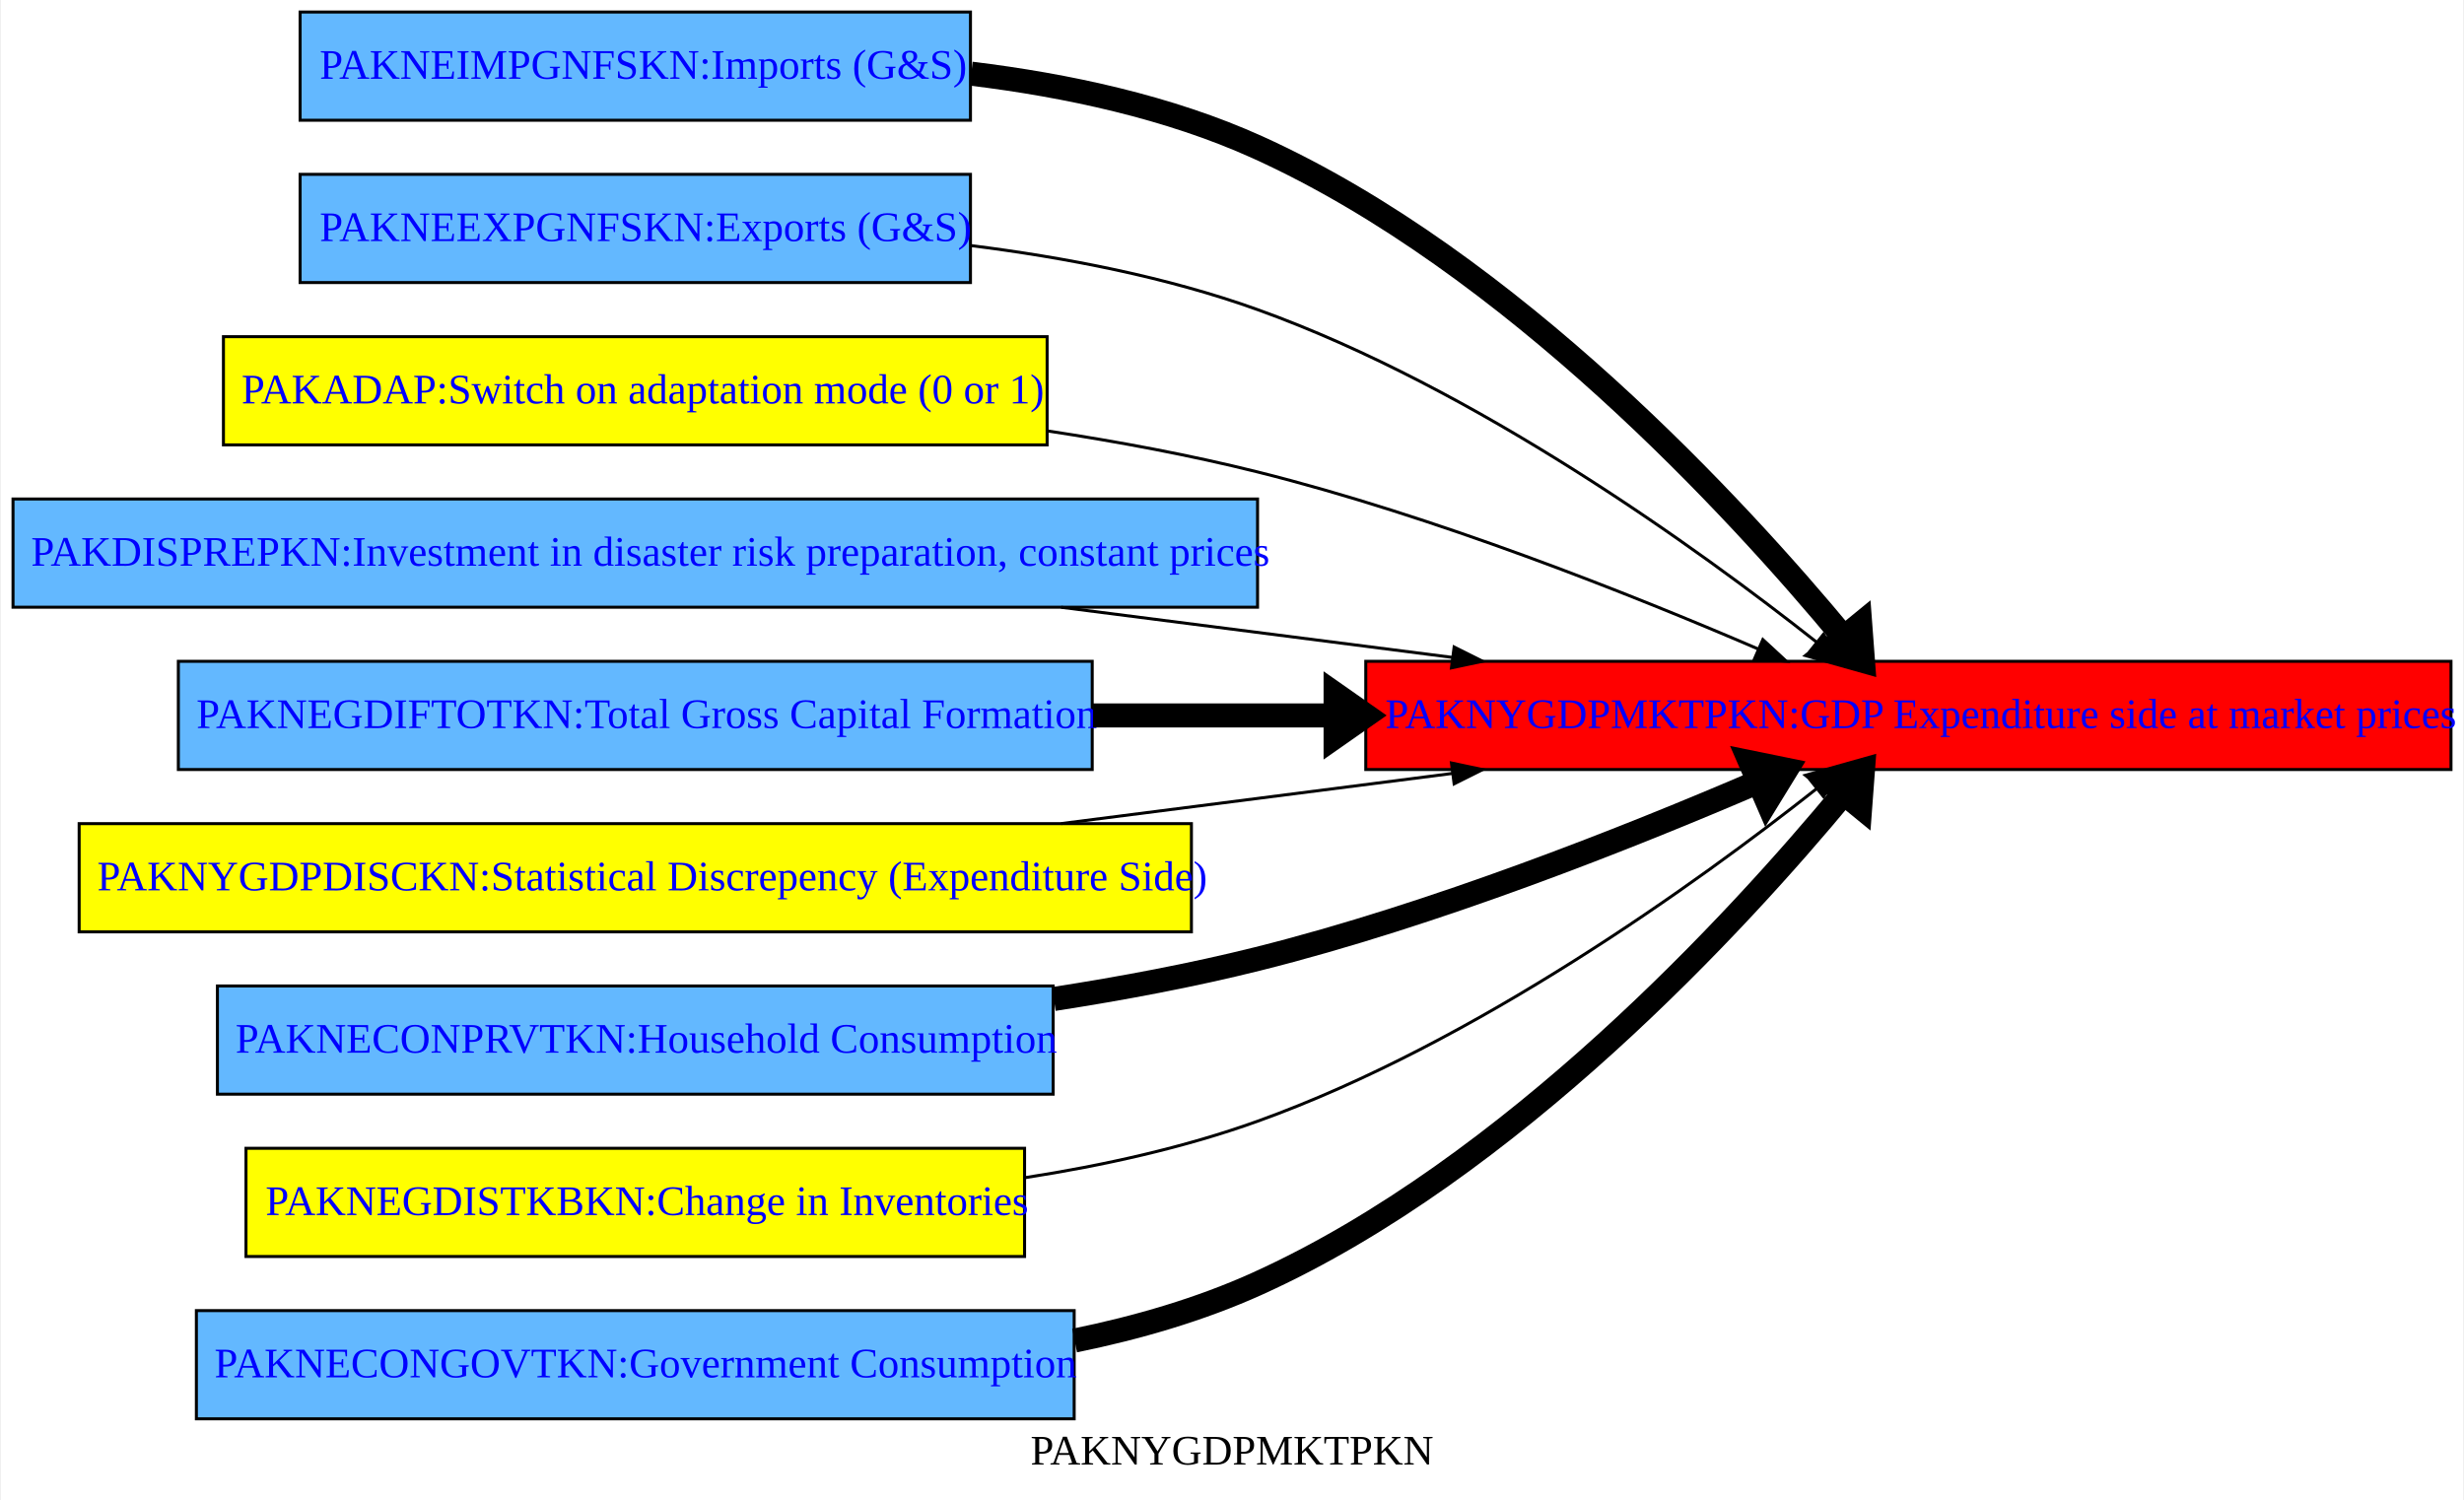
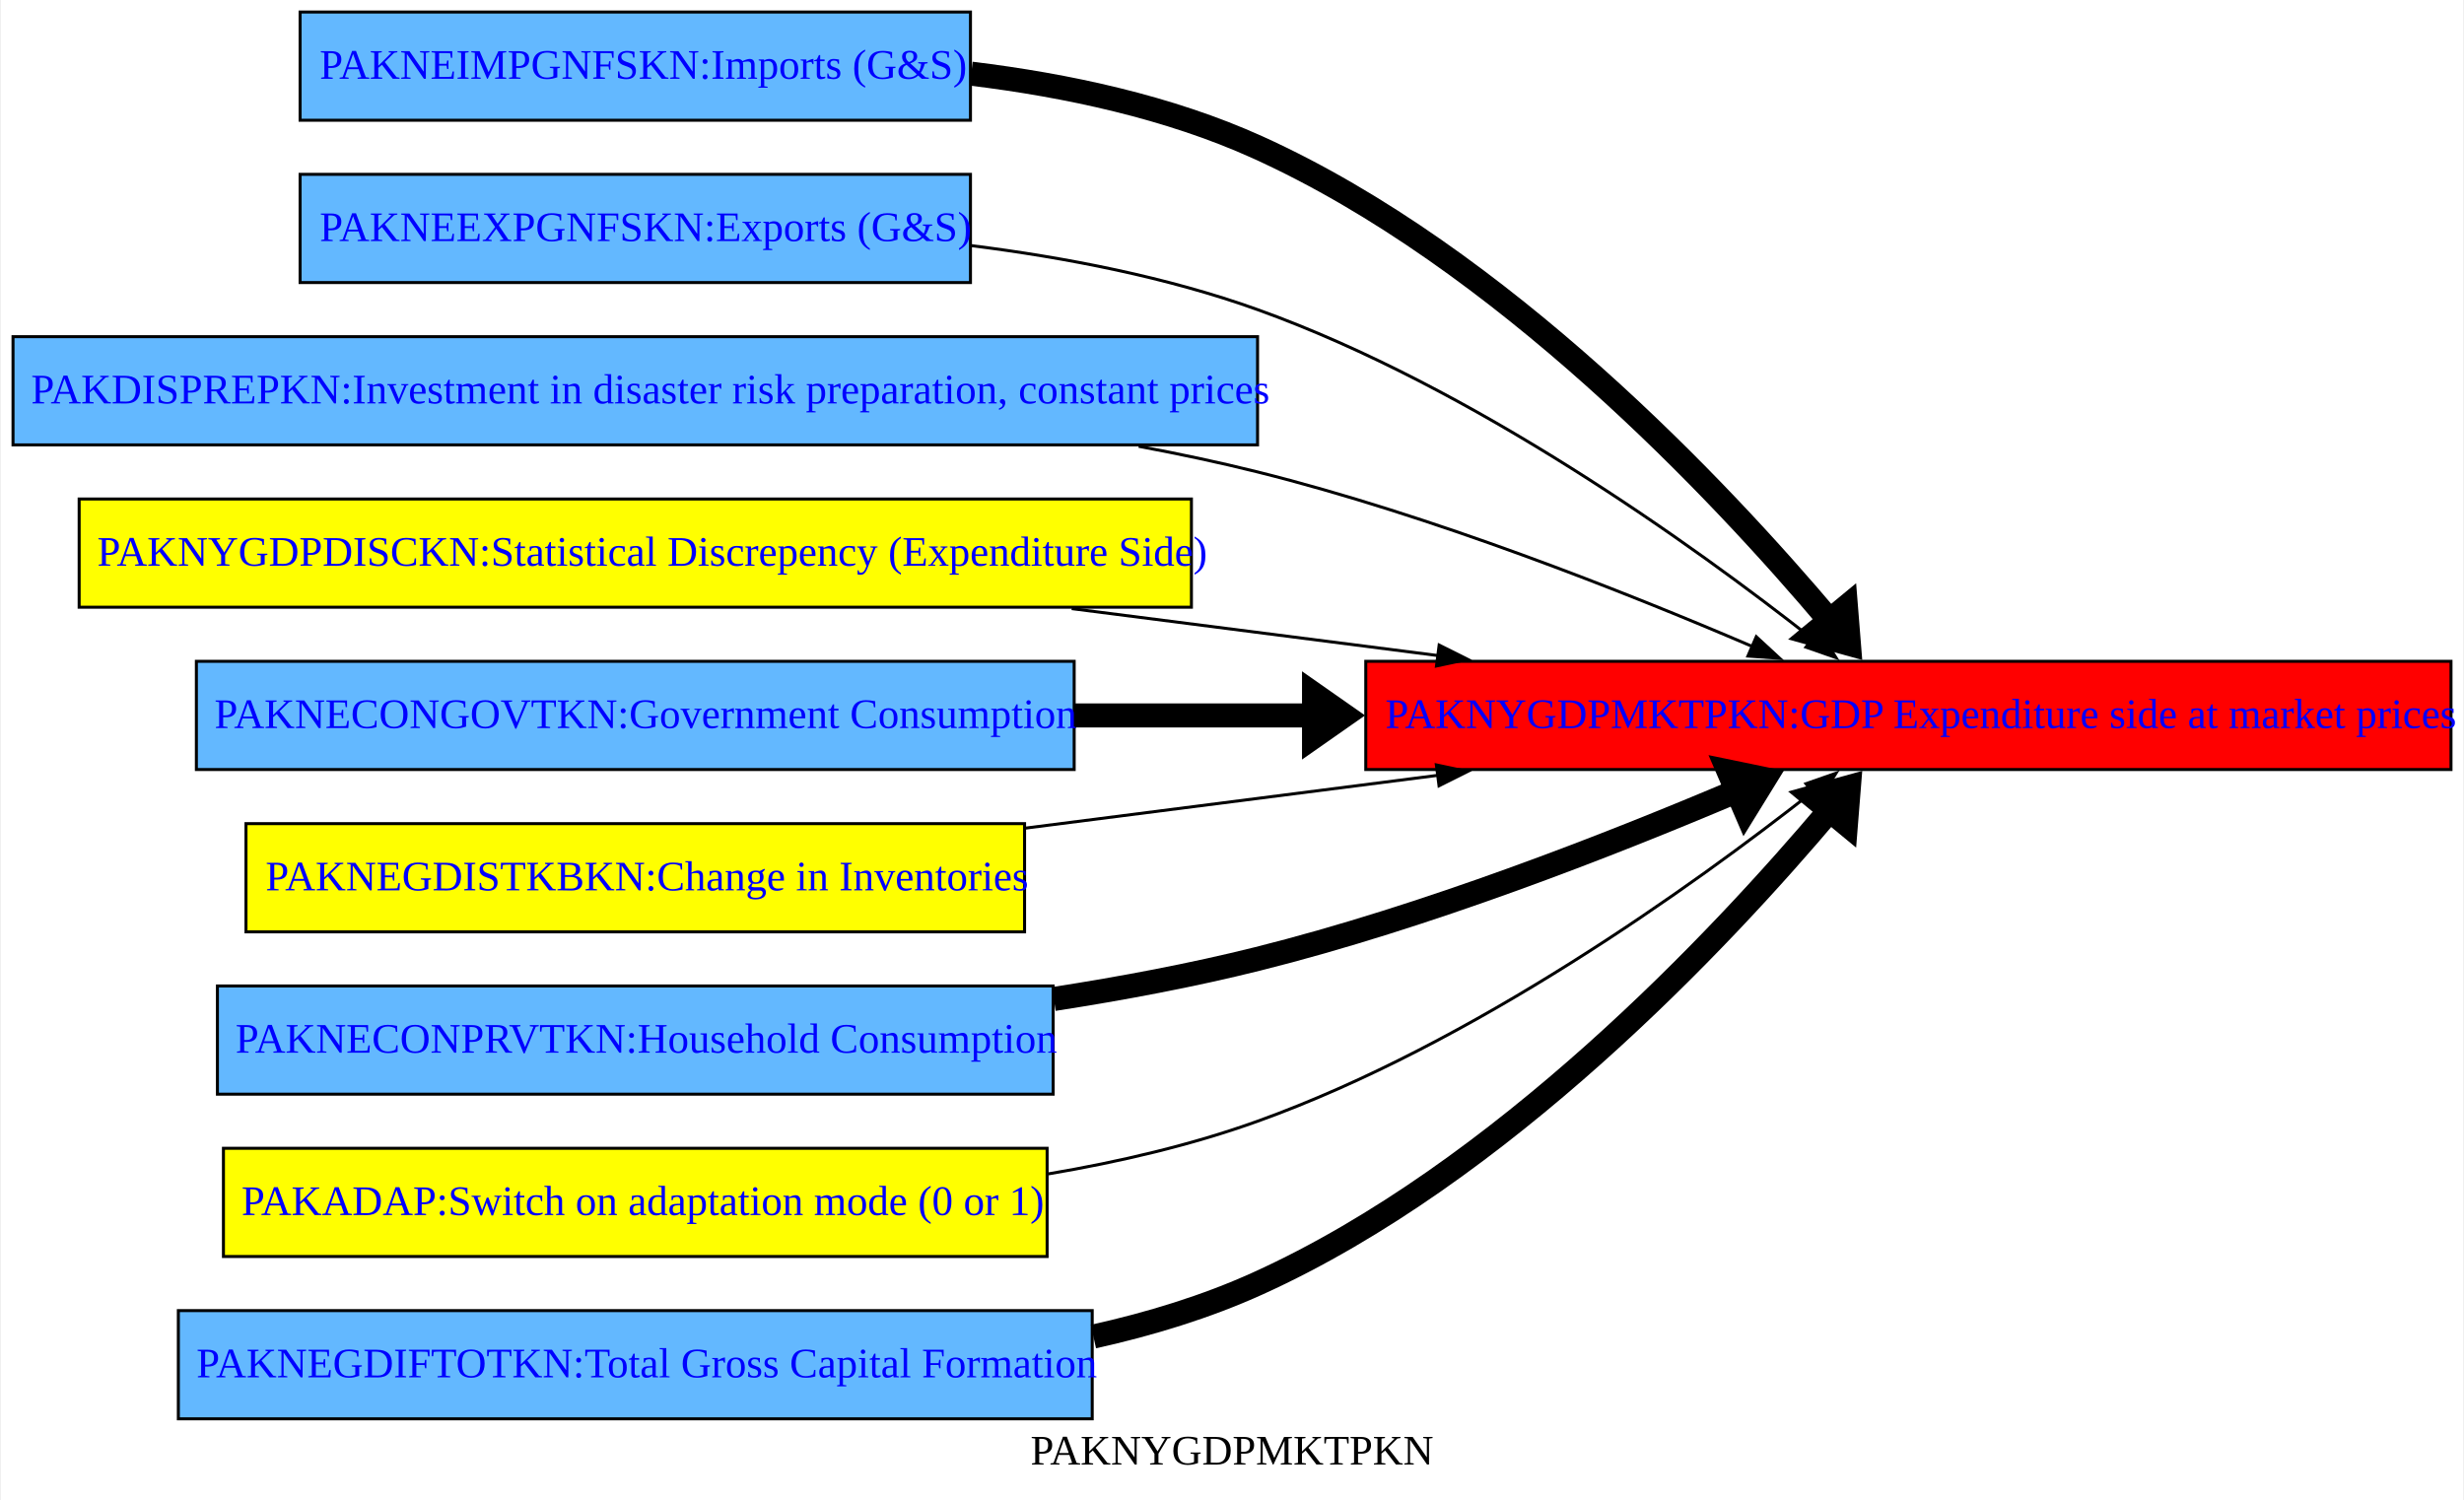
<svg xmlns="http://www.w3.org/2000/svg" xmlns:xlink="http://www.w3.org/1999/xlink" width="432pt" height="263pt" viewBox="0.00 0.00 432.00 263.21">
  <g id="graph0" class="graph" transform="scale(0.527473 0.527473) rotate(0) translate(4 495)">
    <polygon fill="white" stroke="none" points="-4,4 -4,-495 815,-495 815,4 -4,4" />
    <text text-anchor="middle" x="405.5" y="-7.8" font-family="Times New Roman,serif" font-size="14.00">PAKNYGDPMKTPKN</text>
    <g id="node1" class="node">
      <g id="a_node1">
        <a xlink:title="Imports (G&amp;S) FRML &lt;Z,EXO&gt; PAKNEIMPGNFSKN = (PAKNEIMPGNFSKN(-1)*EXP(-PAKNEIMPGNFSKN_A+ (-0.324143718656754*(LOG(PAKNEIMPGNFSKN(-1))-LOG(PAKNEGDETTOTKN(-1))+0.8*LOG(PAKNEIMPGNFSXN(-1)/PAKNYGDPFCSTXN(-1)))-0.583459272245018+1*((LOG(PAKNEGDETTOTKN))-(LOG(PAKNEGDETTOTKN(-1))))-0.0921874580409631*((LOG(PAKNEIMPGNFSXN/PAKNYGDPFCSTXN))-(LOG(PAKNEIMPGNFSXN(-1)/PAKNYGDPFCSTXN(-1))))-0.0361746331863615*DURING_2012) )) * (1-PAKNEIMPGNFSKN_D)+ PAKNEIMPGNFSKN_X*PAKNEIMPGNFSKN_D  $">
          <polygon fill="#63b8ff" stroke="black" points="318.5,-491 95.5,-491 95.5,-455 318.5,-455 318.5,-491" />
          <text text-anchor="start" x="102" y="-468.8" font-family="Times New Roman,serif" font-size="14.00" fill="blue">PAKNEIMPGNFSKN:Imports (G&amp;S)</text>
        </a>
      </g>
    </g>
-     <g id="node2" class="node">
-       <g id="a_node2">
+     <g id="node4" class="node">
+       <g id="a_node4">
        <a xlink:title="GDP Expenditure side at market prices FRML  &lt;&gt; PAKNYGDPMKTPKN = PAKNECONPRVTKN+PAKNECONGOVTKN+PAKNEGDIFTOTKN+PAKNEGDISTKBKN+PAKNEEXPGNFSKN-PAKNEIMPGNFSKN+PAKNYGDPDISCKN+PAKADAP*PAKDISPREPKN $">
          <polygon fill="red" stroke="black" points="811,-275 450,-275 450,-239 811,-239 811,-275" />
          <text text-anchor="start" x="456.5" y="-252.8" font-family="Times New Roman,serif" font-size="14.00" fill="blue">PAKNYGDPMKTPKN:GDP Expenditure side at market prices</text>
        </a>
      </g>
    </g>
-     <g id="edge7" class="edge">
-       <g id="a_edge7">
+     <g id="edge1" class="edge">
+       <g id="a_edge1">
        <a xlink:href="bogus" xlink:title=" PAKNEIMPGNFSKN -&gt; PAKNYGDPMKTPKN Min. att. -46%  max: 456%">
-           <path fill="none" stroke="black" stroke-width="8" d="M318.75,-470.49C350.57,-466.62 384.59,-459.32 414,-446 498.36,-407.8 573.95,-325.27 608.94,-283.04" />
-           <polygon fill="black" stroke="black" stroke-width="8" points="614.48,-287.33 615.39,-275.16 603.64,-278.46 614.48,-287.33" />
+           <path fill="none" stroke="black" stroke-width="8" d="M318.75,-470.49C350.57,-466.62 384.59,-459.32 414,-446 494.99,-409.33 567.9,-331.79 604.56,-288.28" />
+           <polygon fill="black" stroke="black" stroke-width="8" points="609.74,-293 610.71,-280.83 598.95,-284.09 609.74,-293" />
        </a>
      </g>
    </g>
-     <g id="node3" class="node">
-       <g id="a_node3">
+     <g id="node2" class="node">
+       <g id="a_node2">
        <a xlink:title="Exports (G&amp;S) FRML &lt;Z,EXO&gt; PAKNEEXPGNFSKN = (PAKNEEXPGNFSKN(-1)*EXP(-PAKNEEXPGNFSKN_A+ (-0.35*(LOG(PAKNEEXPGNFSKN(-1))-LOG(PAKXMKT(-1))-0.6*LOG(PAKNEEXPGNFSXN(-1)/(PAKNYGDPFCSTXN(-1))))+1*((LOG(PAKXMKT))-(LOG(PAKXMKT(-1))))+0.3*((LOG(PAKNEEXPGNFSXN/(PAKNYGDPFCSTXN)))-(LOG(PAKNEEXPGNFSXN(-1)/(PAKNYGDPFCSTXN(-1)))))+4.38465374402991-0.237469889780178*DURING_1999-0.230689812873392*DURING_1998+0.320967524344658*DURING_1991+0.250252413901575*DURING_1986) )) * (1-PAKNEEXPGNFSKN_D)+ PAKNEEXPGNFSKN_X*PAKNEEXPGNFSKN_D  $">
          <polygon fill="#63b8ff" stroke="black" points="318.5,-437 95.5,-437 95.5,-401 318.5,-401 318.5,-437" />
          <text text-anchor="start" x="102" y="-414.8" font-family="Times New Roman,serif" font-size="14.00" fill="blue">PAKNEEXPGNFSKN:Exports (G&amp;S)</text>
        </a>
      </g>
    </g>
-     <g id="edge4" class="edge">
-       <g id="a_edge4">
+     <g id="edge3" class="edge">
+       <g id="a_edge3">
        <a xlink:href="bogus" xlink:title=" PAKNEEXPGNFSKN -&gt; PAKNYGDPMKTPKN Min. att. -10%  max: 0%">
-           <path fill="none" stroke="black" d="M318.58,-413.31C350.07,-409.35 383.96,-402.8 414,-392 486.53,-365.93 560.36,-312.64 599.98,-281.37" />
-           <polygon fill="black" stroke="black" points="602.27,-284.02 607.91,-275.05 597.91,-278.55 602.27,-284.02" />
+           <path fill="none" stroke="black" d="M318.85,-413.28C350.26,-409.32 384.04,-402.76 414,-392 485.73,-366.22 558.73,-313.81 598.66,-282.41" />
+           <polygon fill="black" stroke="black" points="600.78,-285.2 606.42,-276.23 596.42,-279.72 600.78,-285.2" />
        </a>
      </g>
    </g>
-     <g id="node4" class="node">
-       <g id="a_node4">
-         <a xlink:title="Switch on adaptation mode (0 or 1) Exogen">
-           <polygon fill="yellow" stroke="black" points="344,-383 70,-383 70,-347 344,-347 344,-383" />
-           <text text-anchor="start" x="76" y="-360.8" font-family="Times New Roman,serif" font-size="14.00" fill="blue">PAKADAP:Switch on adaptation mode (0 or 1)</text>
+     <g id="node3" class="node">
+       <g id="a_node3">
+         <a xlink:title="Investment in disaster risk preparation, constant prices FRML  &lt;&gt; PAKDISPREPKN = PAKDISPREPCN/PAKNYGDPMKTPXN $">
+           <polygon fill="#63b8ff" stroke="black" points="414,-383 0,-383 0,-347 414,-347 414,-383" />
+           <text text-anchor="start" x="6" y="-360.8" font-family="Times New Roman,serif" font-size="14.00" fill="blue">PAKDISPREPKN:Investment in disaster risk preparation, constant prices</text>
        </a>
      </g>
    </g>
    <g id="edge6" class="edge">
      <g id="a_edge6">
-         <a xlink:href="bogus" xlink:title=" PAKADAP -&gt; PAKNYGDPMKTPKN Min. att. -0%  max: 0%">
-           <path fill="none" stroke="black" d="M344.02,-351.66C367.53,-348.08 391.6,-343.6 414,-338 472.76,-323.31 537.47,-297.63 580.49,-279.12" />
-           <polygon fill="black" stroke="black" points="582.09,-282.24 589.87,-275.05 579.3,-275.82 582.09,-282.24" />
+         <a xlink:href="bogus" xlink:title=" PAKDISPREPKN -&gt; PAKNYGDPMKTPKN Min. att. -0%  max: 0%">
+           <path fill="none" stroke="black" d="M374.46,-346.53C387.91,-344.02 401.23,-341.19 414,-338 471.91,-323.53 535.59,-298.37 578.61,-279.93" />
+           <polygon fill="black" stroke="black" points="579.9,-283.18 587.69,-275.99 577.12,-276.75 579.9,-283.18" />
        </a>
      </g>
    </g>
    <g id="node5" class="node">
      <g id="a_node5">
-         <a xlink:title="Investment in disaster risk preparation, constant prices FRML  &lt;&gt; PAKDISPREPKN = PAKDISPREPCN/PAKNYGDPMKTPXN $">
-           <polygon fill="#63b8ff" stroke="black" points="414,-329 0,-329 0,-293 414,-293 414,-329" />
-           <text text-anchor="start" x="6" y="-306.8" font-family="Times New Roman,serif" font-size="14.00" fill="blue">PAKDISPREPKN:Investment in disaster risk preparation, constant prices</text>
+         <a xlink:title="Statistical Discrepency (Expenditure Side) Exogen">
+           <polygon fill="yellow" stroke="black" points="392,-329 22,-329 22,-293 392,-293 392,-329" />
+           <text text-anchor="start" x="28" y="-306.8" font-family="Times New Roman,serif" font-size="14.00" fill="blue">PAKNYGDPDISCKN:Statistical Discrepency (Expenditure Side)</text>
+         </a>
+       </g>
+     </g>
+     <g id="edge7" class="edge">
+       <g id="a_edge7">
+         <a xlink:href="bogus" xlink:title=" PAKNYGDPDISCKN -&gt; PAKNYGDPMKTPKN Min. att. -0%  max: 0%">
+           <path fill="none" stroke="black" d="M352.17,-292.53C391.51,-287.49 434.29,-282.01 474.21,-276.89" />
+           <polygon fill="black" stroke="black" points="474.41,-280.4 483.89,-275.66 473.52,-273.45 474.41,-280.4" />
+         </a>
+       </g>
+     </g>
+     <g id="node6" class="node">
+       <g id="a_node6">
+         <a xlink:title="Government Consumption FRML  &lt;&gt; PAKNECONGOVTKN = PAKNECONGOVTCN/PAKNECONGOVTXN $">
+           <polygon fill="#63b8ff" stroke="black" points="353,-275 61,-275 61,-239 353,-239 353,-275" />
+           <text text-anchor="start" x="67" y="-252.8" font-family="Times New Roman,serif" font-size="14.00" fill="blue">PAKNECONGOVTKN:Government Consumption</text>
+         </a>
+       </g>
+     </g>
+     <g id="edge8" class="edge">
+       <g id="a_edge8">
+         <a xlink:href="bogus" xlink:title=" PAKNECONGOVTKN -&gt; PAKNYGDPMKTPKN Min. att. -108%  max: 835%">
+           <path fill="none" stroke="black" stroke-width="8" d="M353.35,-257C379.08,-257 406.25,-257 433.1,-257" />
+           <polygon fill="black" stroke="black" stroke-width="8" points="432.79,-264 442.79,-257 432.79,-250 432.79,-264" />
+         </a>
+       </g>
+     </g>
+     <g id="node7" class="node">
+       <g id="a_node7">
+         <a xlink:title="Change in Inventories Exogen">
+           <polygon fill="yellow" stroke="black" points="336.5,-221 77.5,-221 77.5,-185 336.5,-185 336.5,-221" />
+           <text text-anchor="start" x="84" y="-198.8" font-family="Times New Roman,serif" font-size="14.00" fill="blue">PAKNEGDISTKBKN:Change in Inventories</text>
        </a>
      </g>
    </g>
    <g id="edge5" class="edge">
      <g id="a_edge5">
-         <a xlink:href="bogus" xlink:title=" PAKDISPREPKN -&gt; PAKNYGDPMKTPKN Min. att. -0%  max: 0%">
-           <path fill="none" stroke="black" d="M348.65,-292.98C390.42,-287.63 436.35,-281.75 478.74,-276.31" />
-           <polygon fill="black" stroke="black" points="479.39,-279.76 488.87,-275.02 478.5,-272.82 479.39,-279.76" />
-         </a>
-       </g>
-     </g>
-     <g id="node6" class="node">
-       <g id="a_node6">
-         <a xlink:title="Total Gross Capital Formation FRML  &lt;&gt; PAKNEGDIFTOTKN = PAKNEGDIFGOVKN+PAKNEGDIFPRVKN $">
-           <polygon fill="#63b8ff" stroke="black" points="359,-275 55,-275 55,-239 359,-239 359,-275" />
-           <text text-anchor="start" x="61" y="-252.8" font-family="Times New Roman,serif" font-size="14.00" fill="blue">PAKNEGDIFTOTKN:Total Gross Capital Formation</text>
-         </a>
-       </g>
-     </g>
-     <g id="edge3" class="edge">
-       <g id="a_edge3">
-         <a xlink:href="bogus" xlink:title=" PAKNEGDIFTOTKN -&gt; PAKNYGDPMKTPKN Min. att. -36%  max: 366%">
-           <path fill="none" stroke="black" stroke-width="8" d="M359.28,-257C385.34,-257 412.73,-257 439.66,-257" />
-           <polygon fill="black" stroke="black" stroke-width="8" points="439.96,-264 449.96,-257 439.96,-250 439.96,-264" />
-         </a>
-       </g>
-     </g>
-     <g id="node7" class="node">
-       <g id="a_node7">
-         <a xlink:title="Statistical Discrepency (Expenditure Side) Exogen">
-           <polygon fill="yellow" stroke="black" points="392,-221 22,-221 22,-185 392,-185 392,-221" />
-           <text text-anchor="start" x="28" y="-198.8" font-family="Times New Roman,serif" font-size="14.00" fill="blue">PAKNYGDPDISCKN:Statistical Discrepency (Expenditure Side)</text>
-         </a>
-       </g>
-     </g>
-     <g id="edge8" class="edge">
-       <g id="a_edge8">
-         <a xlink:href="bogus" xlink:title=" PAKNYGDPDISCKN -&gt; PAKNYGDPMKTPKN Min. att. -0%  max: 0%">
-           <path fill="none" stroke="black" d="M348.65,-221.02C390.42,-226.37 436.35,-232.25 478.74,-237.69" />
-           <polygon fill="black" stroke="black" points="478.5,-241.18 488.87,-238.98 479.39,-234.24 478.5,-241.18" />
+         <a xlink:href="bogus" xlink:title=" PAKNEGDISTKBKN -&gt; PAKNYGDPMKTPKN Min. att. -0%  max: 0%">
+           <path fill="none" stroke="black" d="M336.75,-219.5C380.05,-225.04 428.82,-231.29 473.96,-237.07" />
+           <polygon fill="black" stroke="black" points="473.48,-240.54 483.85,-238.34 474.37,-233.6 473.48,-240.54" />
        </a>
      </g>
    </g>
    <g id="node8" class="node">
      <g id="a_node8">
        <a xlink:title="Household Consumption FRML &lt;Z,EXO&gt; PAKNECONPRVTKN = (PAKNECONPRVTKN(-1)*EXP(-PAKNECONPRVTKN_A+ (-0.2*(LOG(PAKNECONPRVTKN(-1))-LOG((PAKNYYWBTOTLCN(-1)*(1-PAKGGREVDRCTXN(-1)/100))/PAKNECONPRVTXN(-1)))+1*((LOG((PAKNYYWBTOTLCN*(1-PAKGGREVDRCTXN/100))/PAKNECONPRVTXN))-(LOG((PAKNYYWBTOTLCN(-1)*(1-PAKGGREVDRCTXN(-1)/100))/PAKNECONPRVTXN(-1))))+0.0303228629698929+0.0163839011059956*DURING_2010-0.3*(PAKFMLBLPOLYXN/100-((LOG(PAKNECONPRVTXN))-(LOG(PAKNECONPRVTXN(-1)))))) )) * (1-PAKNECONPRVTKN_D)+ PAKNECONPRVTKN_X*PAKNECONPRVTKN_D  $">
          <polygon fill="#63b8ff" stroke="black" points="346,-167 68,-167 68,-131 346,-131 346,-167" />
          <text text-anchor="start" x="74" y="-144.8" font-family="Times New Roman,serif" font-size="14.00" fill="blue">PAKNECONPRVTKN:Household Consumption</text>
        </a>
      </g>
    </g>
-     <g id="edge2" class="edge">
-       <g id="a_edge2">
+     <g id="edge4" class="edge">
+       <g id="a_edge4">
        <a xlink:href="bogus" xlink:title=" PAKNECONPRVTKN -&gt; PAKNYGDPMKTPKN Min. att. -1557%  max: 290%">
-           <path fill="none" stroke="black" stroke-width="8" d="M346.23,-162.67C369.03,-166.2 392.3,-170.58 414,-176 472.76,-190.69 537.47,-216.37 580.49,-234.88" />
-           <polygon fill="black" stroke="black" stroke-width="8" points="577.91,-241.39 589.87,-238.95 583.48,-228.55 577.91,-241.39" />
+           <path fill="none" stroke="black" stroke-width="8" d="M346.23,-162.67C369.03,-166.2 392.3,-170.58 414,-176 469.7,-189.92 530.74,-213.72 573.6,-231.93" />
+           <polygon fill="black" stroke="black" stroke-width="8" points="570.72,-238.32 582.67,-235.85 576.26,-225.46 570.72,-238.32" />
        </a>
      </g>
    </g>
    <g id="node9" class="node">
      <g id="a_node9">
-         <a xlink:title="Change in Inventories Exogen">
-           <polygon fill="yellow" stroke="black" points="336.5,-113 77.5,-113 77.5,-77 336.5,-77 336.5,-113" />
-           <text text-anchor="start" x="84" y="-90.8" font-family="Times New Roman,serif" font-size="14.00" fill="blue">PAKNEGDISTKBKN:Change in Inventories</text>
+         <a xlink:title="Switch on adaptation mode (0 or 1) Exogen">
+           <polygon fill="yellow" stroke="black" points="344,-113 70,-113 70,-77 344,-77 344,-113" />
+           <text text-anchor="start" x="76" y="-90.8" font-family="Times New Roman,serif" font-size="14.00" fill="blue">PAKADAP:Switch on adaptation mode (0 or 1)</text>
        </a>
      </g>
    </g>
-     <g id="edge1" class="edge">
-       <g id="a_edge1">
-         <a xlink:href="bogus" xlink:title=" PAKNEGDISTKBKN -&gt; PAKNYGDPMKTPKN Min. att. -0%  max: 0%">
-           <path fill="none" stroke="black" d="M336.68,-103.23C362.76,-107.28 389.64,-113.25 414,-122 486.53,-148.07 560.36,-201.36 599.98,-232.63" />
-           <polygon fill="black" stroke="black" points="597.91,-235.45 607.91,-238.95 602.27,-229.98 597.91,-235.45" />
+     <g id="edge9" class="edge">
+       <g id="a_edge9">
+         <a xlink:href="bogus" xlink:title=" PAKADAP -&gt; PAKNYGDPMKTPKN Min. att. -0%  max: 0%">
+           <path fill="none" stroke="black" d="M344.33,-104.47C367.98,-108.47 392.02,-114.1 414,-122 485.73,-147.78 558.73,-200.19 598.66,-231.59" />
+           <polygon fill="black" stroke="black" points="596.42,-234.28 606.42,-237.77 600.78,-228.8 596.42,-234.28" />
        </a>
      </g>
    </g>
    <g id="node10" class="node">
      <g id="a_node10">
-         <a xlink:title="Government Consumption FRML  &lt;&gt; PAKNECONGOVTKN = PAKNECONGOVTCN/PAKNECONGOVTXN $">
-           <polygon fill="#63b8ff" stroke="black" points="353,-59 61,-59 61,-23 353,-23 353,-59" />
-           <text text-anchor="start" x="67" y="-36.8" font-family="Times New Roman,serif" font-size="14.00" fill="blue">PAKNECONGOVTKN:Government Consumption</text>
+         <a xlink:title="Total Gross Capital Formation FRML  &lt;&gt; PAKNEGDIFTOTKN = PAKNEGDIFGOVKN+PAKNEGDIFPRVKN $">
+           <polygon fill="#63b8ff" stroke="black" points="359,-59 55,-59 55,-23 359,-23 359,-59" />
+           <text text-anchor="start" x="61" y="-36.8" font-family="Times New Roman,serif" font-size="14.00" fill="blue">PAKNEGDIFTOTKN:Total Gross Capital Formation</text>
        </a>
      </g>
    </g>
-     <g id="edge9" class="edge">
-       <g id="a_edge9">
-         <a xlink:href="bogus" xlink:title=" PAKNECONGOVTKN -&gt; PAKNYGDPMKTPKN Min. att. -108%  max: 835%">
-           <path fill="none" stroke="black" stroke-width="8" d="M353.14,-49.04C374.13,-53.32 395.02,-59.41 414,-68 498.36,-106.2 573.95,-188.73 608.94,-230.96" />
-           <polygon fill="black" stroke="black" stroke-width="8" points="603.64,-235.54 615.39,-238.84 614.48,-226.67 603.64,-235.54" />
+     <g id="edge2" class="edge">
+       <g id="a_edge2">
+         <a xlink:href="bogus" xlink:title=" PAKNEGDIFTOTKN -&gt; PAKNYGDPMKTPKN Min. att. -36%  max: 366%">
+           <path fill="none" stroke="black" stroke-width="8" d="M359.4,-50.37C378.27,-54.56 396.91,-60.26 414,-68 494.99,-104.67 567.9,-182.21 604.56,-225.72" />
+           <polygon fill="black" stroke="black" stroke-width="8" points="598.95,-229.91 610.71,-233.17 609.74,-221 598.95,-229.91" />
        </a>
      </g>
    </g>
  </g>
</svg>
